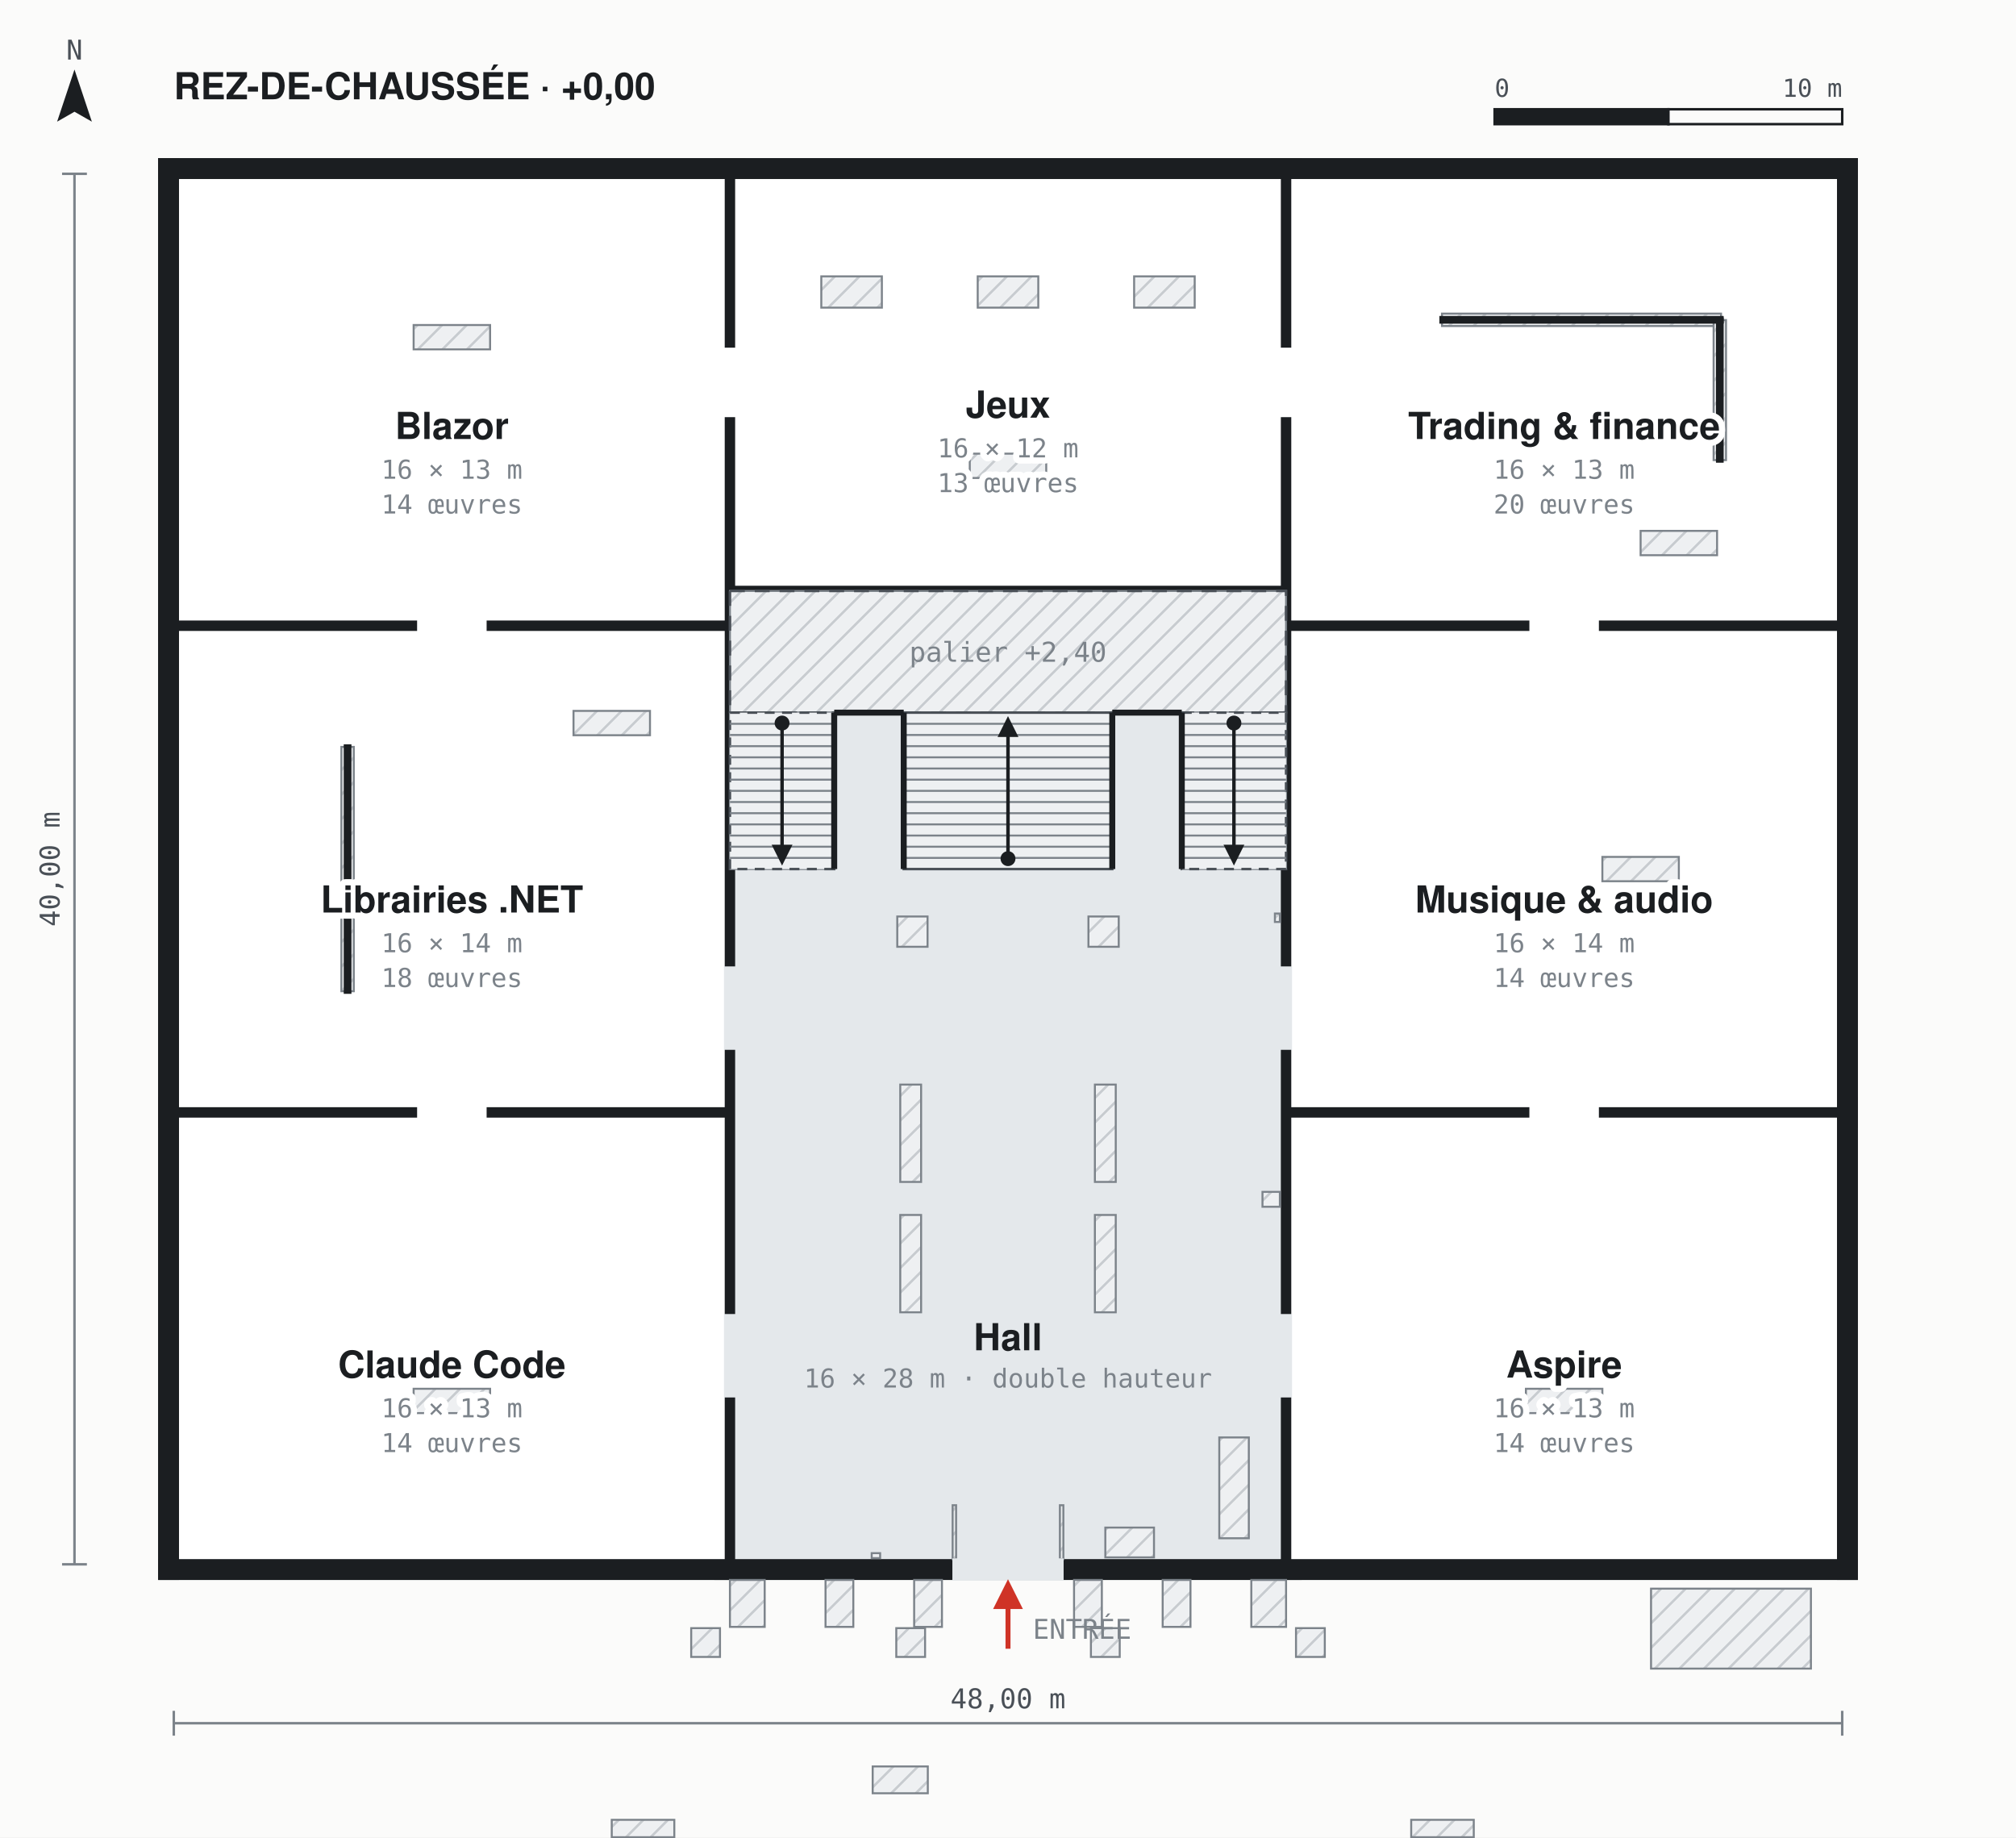
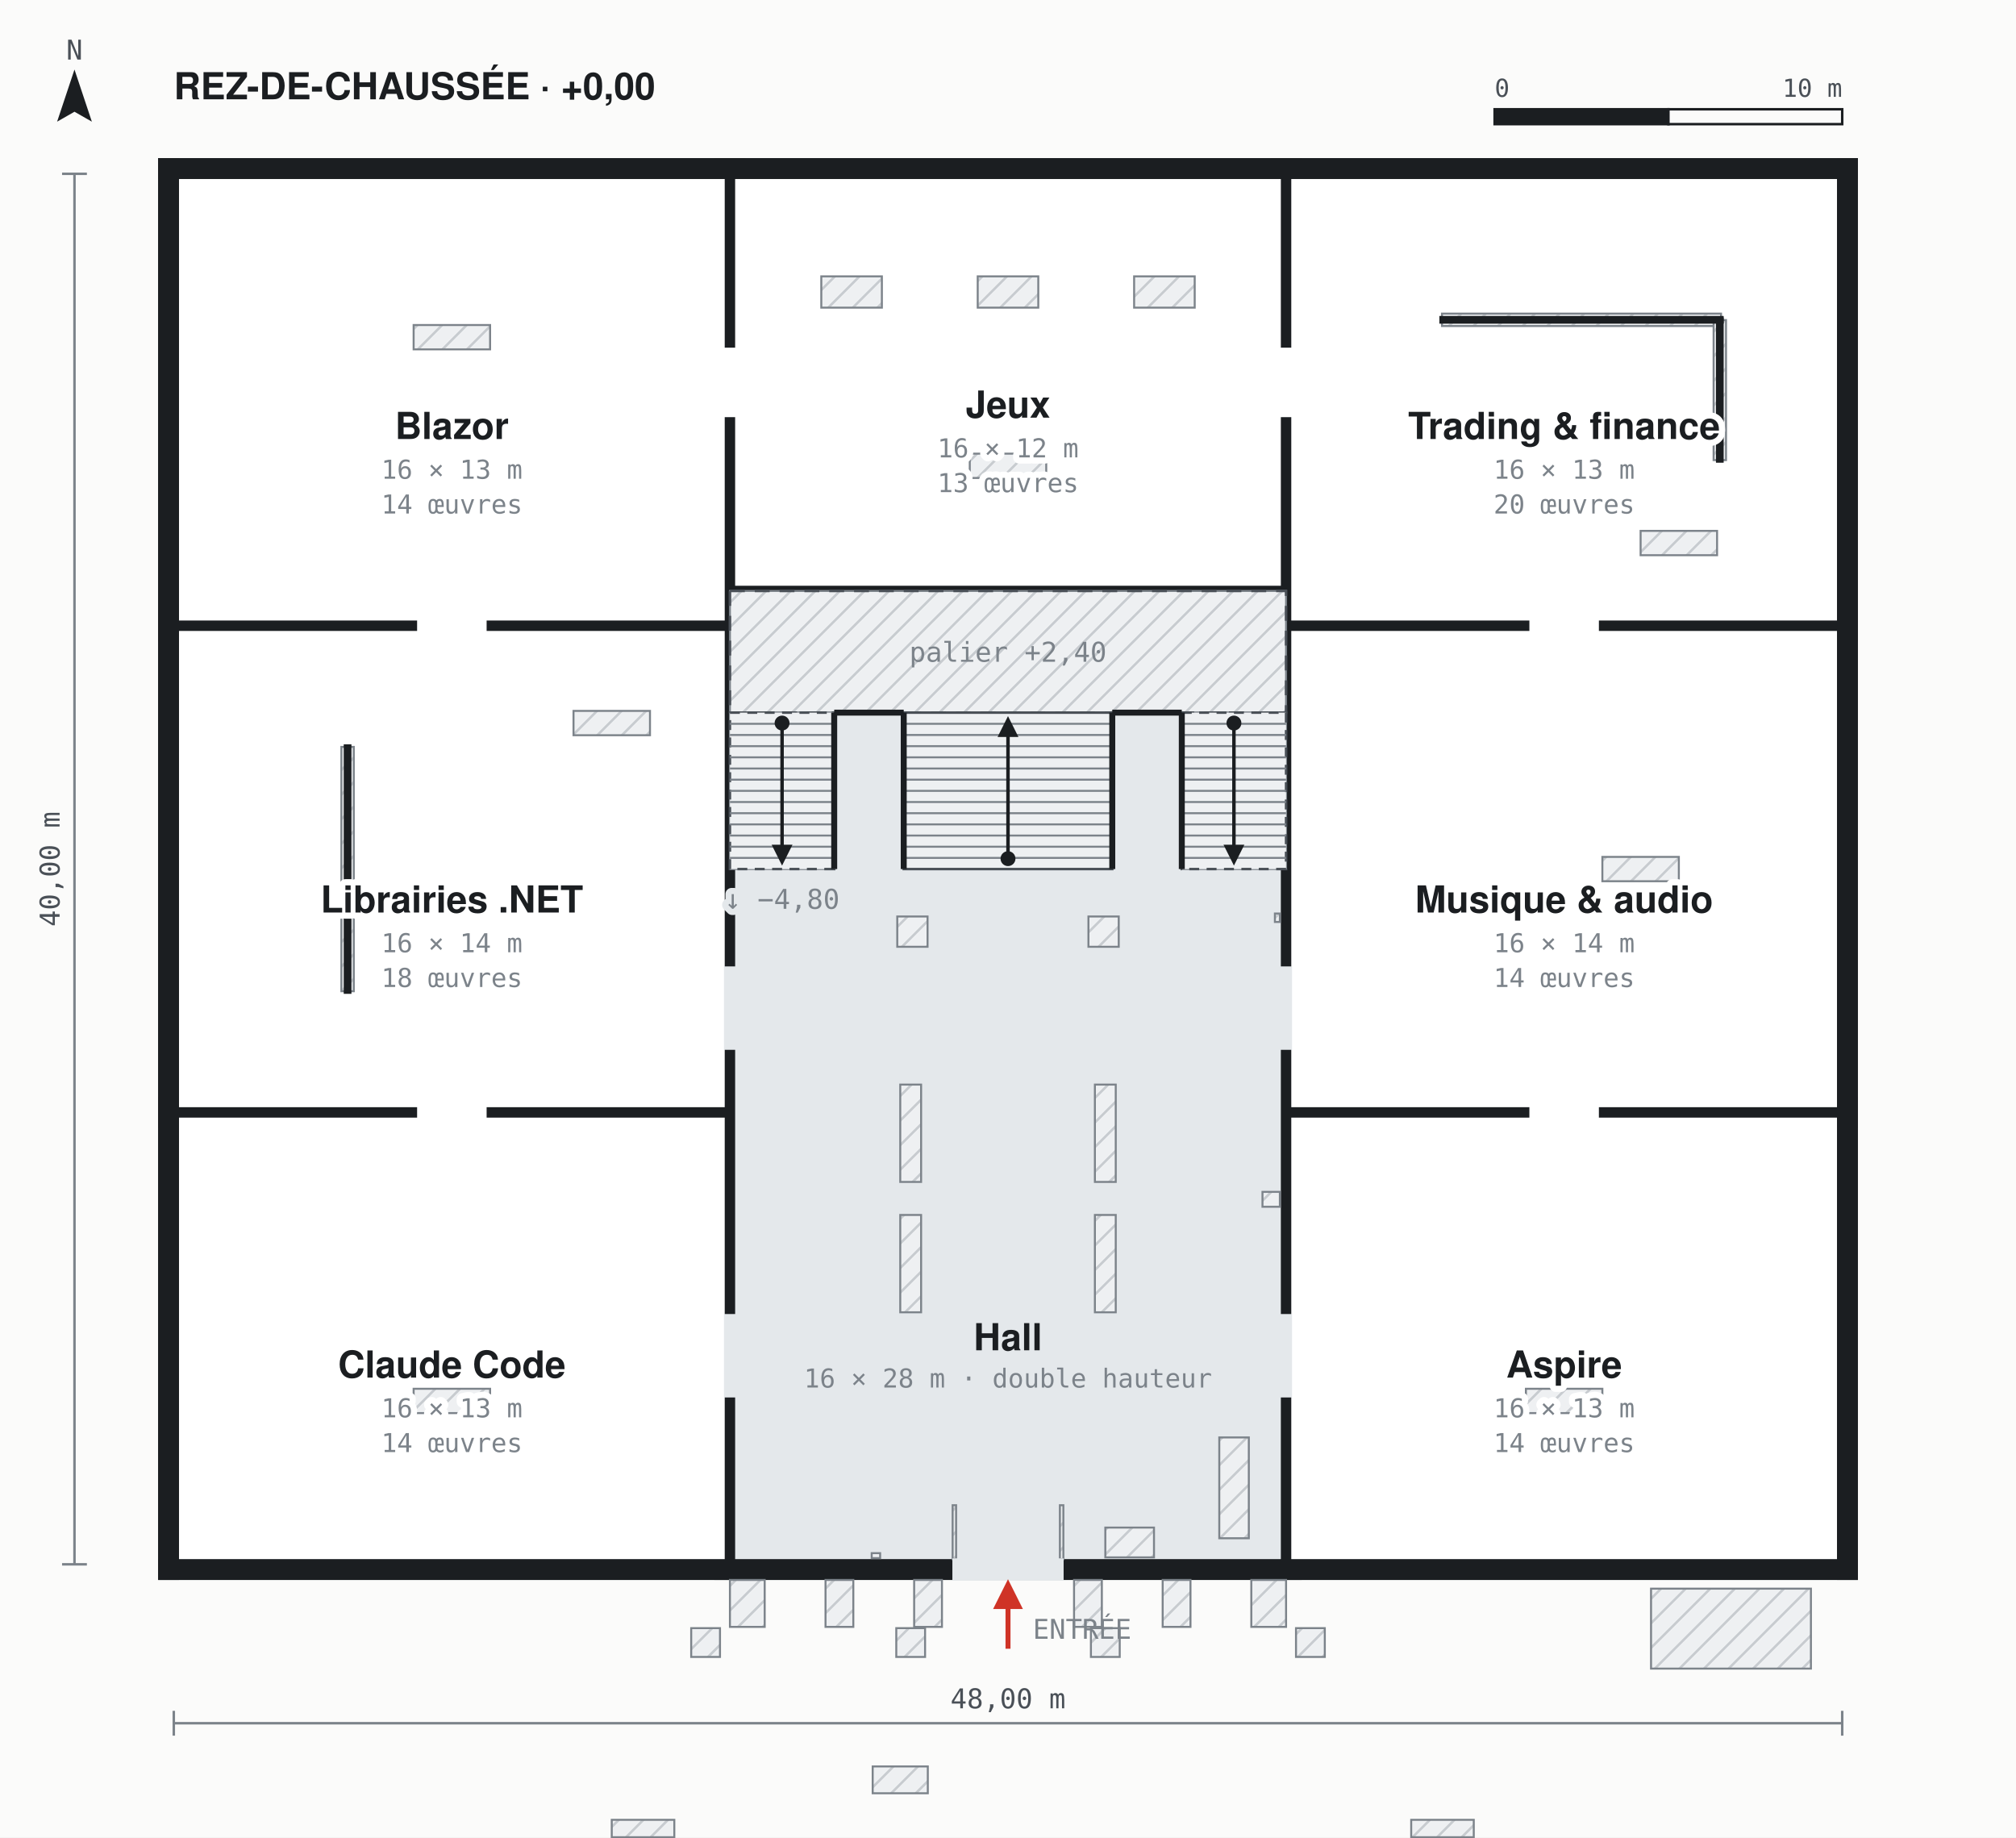
<svg xmlns="http://www.w3.org/2000/svg" viewBox="-70 -70 812 740" width="812" height="740" role="img" aria-label="Musée GitHub, Rez-de-chaussée">
  <style>.lbl{font-family:Archivo,Helvetica,Arial,sans-serif;font-weight:650;fill:#1B1E21}.cap{font-family:'IBM Plex Mono',Menlo,monospace;fill:#7C838A}.dim{font-family:'IBM Plex Mono',Menlo,monospace;fill:#4A5057}</style>
  <defs>
    <pattern id="closed" width="7" height="7" patternUnits="userSpaceOnUse" patternTransform="rotate(45)">
      <rect width="7" height="7" fill="#EEF0F2" />
      <line x1="0" y1="0" x2="0" y2="7" stroke="#C9CDD1" stroke-width="2" />
    </pattern>
    <marker id="fleche" viewBox="0 0 10 10" refX="5" refY="5" markerWidth="6" markerHeight="6" orient="auto">
      <path d="M0,0 L10,5 L0,10 z" fill="#1B1E21" />
    </marker>
    <marker id="fleche-r" viewBox="0 0 10 10" refX="5" refY="5" markerWidth="6" markerHeight="6" orient="auto">
      <path d="M0,0 L10,5 L0,10 z" fill="#CF3326" />
    </marker>
  </defs>
  <rect x="-70" y="-70" width="812" height="740" fill="#FBFBFA" />
  <rect x="-6.3" y="-6.3" width="684.6" height="8.4" fill="#1B1E21" />
  <rect x="-6.3" y="557.9" width="684.6" height="8.4" fill="#1B1E21" />
  <rect x="-6.3" y="-6.3" width="8.4" height="572.6" fill="#1B1E21" />
  <rect x="669.9" y="-6.3" width="8.4" height="572.6" fill="#1B1E21" />
  <rect x="-6.3" y="-6.3" width="236.6" height="194.6" fill="#1B1E21" />
  <rect x="-6.3" y="175.7" width="236.6" height="208.6" fill="#1B1E21" />
  <rect x="-6.3" y="371.7" width="236.6" height="194.6" fill="#1B1E21" />
  <rect x="217.7" y="-6.3" width="236.6" height="180.6" fill="#1B1E21" />
  <rect x="441.7" y="-6.3" width="236.6" height="194.6" fill="#1B1E21" />
  <rect x="441.7" y="175.7" width="236.6" height="208.6" fill="#1B1E21" />
  <rect x="441.7" y="371.7" width="236.6" height="194.6" fill="#1B1E21" />
  <rect x="217.7" y="161.7" width="236.6" height="404.6" fill="#1B1E21" />
  <rect x="2.1" y="2.1" width="219.8" height="177.8" fill="#FFFFFF" />
  <rect x="2.1" y="184.1" width="219.8" height="191.8" fill="#FFFFFF" />
  <rect x="2.1" y="380.1" width="219.8" height="177.8" fill="#FFFFFF" />
  <rect x="226.1" y="2.1" width="219.8" height="163.8" fill="#FFFFFF" />
  <rect x="450.1" y="2.1" width="219.8" height="177.8" fill="#FFFFFF" />
  <rect x="450.1" y="184.1" width="219.8" height="191.8" fill="#FFFFFF" />
  <rect x="450.1" y="380.1" width="219.8" height="177.8" fill="#FFFFFF" />
  <rect x="226.1" y="170.1" width="219.8" height="387.8" fill="#E4E8EB" />
  <rect x="224" y="168" width="224" height="49" fill="url(#closed)" stroke="#7C838A" stroke-width="0.8" />
  <rect x="224" y="217" width="42" height="63" fill="url(#closed)" stroke="#7C838A" stroke-width="0.8" />
  <rect x="406" y="217" width="42" height="63" fill="url(#closed)" stroke="#7C838A" stroke-width="0.8" />
  <rect x="224" y="566.3" width="14" height="18.9" fill="url(#closed)" stroke="#7C838A" stroke-width="0.8" />
  <rect x="434" y="566.3" width="14" height="18.9" fill="url(#closed)" stroke="#7C838A" stroke-width="0.8" />
  <rect x="262.5" y="566.3" width="11.2" height="18.9" fill="url(#closed)" stroke="#7C838A" stroke-width="0.8" />
  <rect x="298.2" y="566.3" width="11.2" height="18.9" fill="url(#closed)" stroke="#7C838A" stroke-width="0.8" />
  <rect x="362.6" y="566.3" width="11.2" height="18.9" fill="url(#closed)" stroke="#7C838A" stroke-width="0.8" />
  <rect x="398.3" y="566.3" width="11.2" height="18.9" fill="url(#closed)" stroke="#7C838A" stroke-width="0.8" />
  <rect x="313.7" y="536.2" width="1.4" height="21.7" fill="url(#closed)" stroke="#7C838A" stroke-width="0.8" />
  <rect x="356.9" y="536.2" width="1.4" height="21.7" fill="url(#closed)" stroke="#7C838A" stroke-width="0.8" />
  <rect x="882" y="742" width="56" height="14" fill="url(#closed)" stroke="#7C838A" stroke-width="0.8" />
  <rect x="854" y="756" width="70" height="14" fill="url(#closed)" stroke="#7C838A" stroke-width="0.8" />
  <rect x="840" y="770" width="70" height="14" fill="url(#closed)" stroke="#7C838A" stroke-width="0.8" />
  <rect x="574" y="784" width="56" height="14" fill="url(#closed)" stroke="#7C838A" stroke-width="0.8" />
  <rect x="826" y="784" width="56" height="14" fill="url(#closed)" stroke="#7C838A" stroke-width="0.8" />
  <rect x="532" y="798" width="238" height="14" fill="url(#closed)" stroke="#7C838A" stroke-width="0.8" />
  <rect x="812" y="798" width="42" height="14" fill="url(#closed)" stroke="#7C838A" stroke-width="0.8" />
  <rect x="518" y="812" width="266" height="14" fill="url(#closed)" stroke="#7C838A" stroke-width="0.8" />
  <rect x="812" y="812" width="28" height="14" fill="url(#closed)" stroke="#7C838A" stroke-width="0.8" />
  <rect x="504" y="826" width="322" height="14" fill="url(#closed)" stroke="#7C838A" stroke-width="0.8" />
  <rect x="490" y="840" width="336" height="14" fill="url(#closed)" stroke="#7C838A" stroke-width="0.8" />
  <rect x="476" y="854" width="336" height="14" fill="url(#closed)" stroke="#7C838A" stroke-width="0.8" />
  <rect x="476" y="868" width="336" height="14" fill="url(#closed)" stroke="#7C838A" stroke-width="0.8" />
  <rect x="462" y="882" width="336" height="14" fill="url(#closed)" stroke="#7C838A" stroke-width="0.8" />
  <rect x="476" y="896" width="322" height="14" fill="url(#closed)" stroke="#7C838A" stroke-width="0.8" />
  <rect x="476" y="910" width="308" height="14" fill="url(#closed)" stroke="#7C838A" stroke-width="0.8" />
  <rect x="476" y="924" width="294" height="14" fill="url(#closed)" stroke="#7C838A" stroke-width="0.8" />
  <rect x="476" y="938" width="294" height="14" fill="url(#closed)" stroke="#7C838A" stroke-width="0.8" />
  <rect x="476" y="952" width="280" height="14" fill="url(#closed)" stroke="#7C838A" stroke-width="0.8" />
  <rect x="476" y="966" width="280" height="14" fill="url(#closed)" stroke="#7C838A" stroke-width="0.8" />
  <rect x="476" y="980" width="294" height="14" fill="url(#closed)" stroke="#7C838A" stroke-width="0.8" />
  <rect x="476" y="994" width="280" height="14" fill="url(#closed)" stroke="#7C838A" stroke-width="0.8" />
  <rect x="490" y="1008" width="266" height="14" fill="url(#closed)" stroke="#7C838A" stroke-width="0.8" />
  <rect x="518" y="1022" width="28" height="14" fill="url(#closed)" stroke="#7C838A" stroke-width="0.8" />
  <rect x="602" y="1022" width="126" height="14" fill="url(#closed)" stroke="#7C838A" stroke-width="0.8" />
  <rect x="1162" y="28" width="14" height="14" fill="url(#closed)" stroke="#7C838A" stroke-width="0.8" />
  <rect x="1148" y="42" width="28" height="14" fill="url(#closed)" stroke="#7C838A" stroke-width="0.8" />
  <rect x="1148" y="56" width="14" height="14" fill="url(#closed)" stroke="#7C838A" stroke-width="0.8" />
  <rect x="1134" y="70" width="14" height="14" fill="url(#closed)" stroke="#7C838A" stroke-width="0.8" />
  <rect x="1120" y="84" width="28" height="14" fill="url(#closed)" stroke="#7C838A" stroke-width="0.8" />
  <rect x="1120" y="98" width="14" height="14" fill="url(#closed)" stroke="#7C838A" stroke-width="0.8" />
  <rect x="1106" y="112" width="28" height="14" fill="url(#closed)" stroke="#7C838A" stroke-width="0.8" />
  <rect x="1106" y="126" width="28" height="14" fill="url(#closed)" stroke="#7C838A" stroke-width="0.8" />
  <rect x="1092" y="140" width="28" height="14" fill="url(#closed)" stroke="#7C838A" stroke-width="0.8" />
  <rect x="1064" y="154" width="42" height="14" fill="url(#closed)" stroke="#7C838A" stroke-width="0.8" />
  <rect x="1064" y="168" width="42" height="14" fill="url(#closed)" stroke="#7C838A" stroke-width="0.8" />
  <rect x="1050" y="182" width="42" height="14" fill="url(#closed)" stroke="#7C838A" stroke-width="0.8" />
  <rect x="1050" y="196" width="28" height="14" fill="url(#closed)" stroke="#7C838A" stroke-width="0.8" />
  <rect x="1036" y="210" width="28" height="14" fill="url(#closed)" stroke="#7C838A" stroke-width="0.8" />
  <rect x="1036" y="224" width="28" height="14" fill="url(#closed)" stroke="#7C838A" stroke-width="0.8" />
  <rect x="1036" y="238" width="28" height="14" fill="url(#closed)" stroke="#7C838A" stroke-width="0.8" />
  <rect x="1036" y="252" width="28" height="14" fill="url(#closed)" stroke="#7C838A" stroke-width="0.8" />
  <rect x="1036" y="294" width="28" height="14" fill="url(#closed)" stroke="#7C838A" stroke-width="0.8" />
  <rect x="1036" y="308" width="28" height="14" fill="url(#closed)" stroke="#7C838A" stroke-width="0.8" />
  <rect x="1036" y="322" width="28" height="14" fill="url(#closed)" stroke="#7C838A" stroke-width="0.8" />
  <rect x="1050" y="336" width="14" height="14" fill="url(#closed)" stroke="#7C838A" stroke-width="0.8" />
  <rect x="1050" y="350" width="28" height="14" fill="url(#closed)" stroke="#7C838A" stroke-width="0.8" />
  <rect x="1064" y="364" width="28" height="14" fill="url(#closed)" stroke="#7C838A" stroke-width="0.8" />
  <rect x="1064" y="378" width="28" height="14" fill="url(#closed)" stroke="#7C838A" stroke-width="0.8" />
  <rect x="1064" y="392" width="28" height="14" fill="url(#closed)" stroke="#7C838A" stroke-width="0.8" />
  <rect x="1050" y="406" width="42" height="14" fill="url(#closed)" stroke="#7C838A" stroke-width="0.8" />
  <rect x="1050" y="420" width="42" height="14" fill="url(#closed)" stroke="#7C838A" stroke-width="0.8" />
  <rect x="1036" y="434" width="56" height="14" fill="url(#closed)" stroke="#7C838A" stroke-width="0.8" />
  <rect x="1022" y="448" width="56" height="14" fill="url(#closed)" stroke="#7C838A" stroke-width="0.8" />
  <rect x="1008" y="462" width="42" height="14" fill="url(#closed)" stroke="#7C838A" stroke-width="0.8" />
  <rect x="994" y="476" width="42" height="14" fill="url(#closed)" stroke="#7C838A" stroke-width="0.8" />
  <rect x="980" y="490" width="28" height="14" fill="url(#closed)" stroke="#7C838A" stroke-width="0.8" />
  <rect x="966" y="504" width="28" height="14" fill="url(#closed)" stroke="#7C838A" stroke-width="0.8" />
  <rect x="952" y="518" width="28" height="14" fill="url(#closed)" stroke="#7C838A" stroke-width="0.8" />
  <rect x="952" y="532" width="28" height="14" fill="url(#closed)" stroke="#7C838A" stroke-width="0.8" />
  <rect x="938" y="546" width="42" height="14" fill="url(#closed)" stroke="#7C838A" stroke-width="0.8" />
  <rect x="938" y="560" width="42" height="14" fill="url(#closed)" stroke="#7C838A" stroke-width="0.8" />
  <rect x="938" y="574" width="42" height="14" fill="url(#closed)" stroke="#7C838A" stroke-width="0.8" />
  <rect x="938" y="588" width="42" height="14" fill="url(#closed)" stroke="#7C838A" stroke-width="0.8" />
  <rect x="952" y="602" width="42" height="14" fill="url(#closed)" stroke="#7C838A" stroke-width="0.8" />
  <rect x="952" y="616" width="42" height="14" fill="url(#closed)" stroke="#7C838A" stroke-width="0.8" />
  <rect x="966" y="630" width="28" height="14" fill="url(#closed)" stroke="#7C838A" stroke-width="0.8" />
  <rect x="966" y="644" width="28" height="14" fill="url(#closed)" stroke="#7C838A" stroke-width="0.8" />
  <rect x="966" y="658" width="28" height="14" fill="url(#closed)" stroke="#7C838A" stroke-width="0.8" />
  <rect x="966" y="672" width="28" height="14" fill="url(#closed)" stroke="#7C838A" stroke-width="0.8" />
  <rect x="952" y="686" width="28" height="14" fill="url(#closed)" stroke="#7C838A" stroke-width="0.8" />
  <rect x="938" y="700" width="42" height="14" fill="url(#closed)" stroke="#7C838A" stroke-width="0.8" />
  <rect x="910" y="714" width="56" height="14" fill="url(#closed)" stroke="#7C838A" stroke-width="0.8" />
  <rect x="896" y="728" width="56" height="14" fill="url(#closed)" stroke="#7C838A" stroke-width="0.8" />
  <rect x="991.8" y="628.5" width="22.6" height="22.6" fill="url(#closed)" stroke="#7C838A" stroke-width="0.8" />
  <rect x="931.4" y="541.5" width="17.4" height="17.4" fill="url(#closed)" stroke="#7C838A" stroke-width="0.8" />
  <rect x="96.6" y="60.9" width="30.8" height="9.8" fill="url(#closed)" stroke="#7C838A" stroke-width="0.8" />
  <rect x="575.4" y="275.1" width="30.8" height="9.8" fill="url(#closed)" stroke="#7C838A" stroke-width="0.8" />
  <rect x="544.6" y="489.3" width="30.8" height="9.8" fill="url(#closed)" stroke="#7C838A" stroke-width="0.8" />
  <rect x="161" y="216.3" width="30.8" height="9.8" fill="url(#closed)" stroke="#7C838A" stroke-width="0.8" />
  <rect x="96.6" y="489.3" width="30.8" height="9.8" fill="url(#closed)" stroke="#7C838A" stroke-width="0.8" />
  <rect x="590.8" y="143.8" width="30.8" height="9.8" fill="url(#closed)" stroke="#7C838A" stroke-width="0.8" />
  <rect x="320.6" y="112.7" width="30.8" height="9.8" fill="url(#closed)" stroke="#7C838A" stroke-width="0.8" />
  <rect x="292.6" y="366.8" width="8.4" height="39.2" fill="url(#closed)" stroke="#7C838A" stroke-width="0.8" />
  <rect x="292.6" y="419.3" width="8.4" height="39.2" fill="url(#closed)" stroke="#7C838A" stroke-width="0.8" />
  <rect x="371" y="366.8" width="8.4" height="39.2" fill="url(#closed)" stroke="#7C838A" stroke-width="0.8" />
  <rect x="371" y="419.3" width="8.4" height="39.2" fill="url(#closed)" stroke="#7C838A" stroke-width="0.8" />
  <rect x="421.1" y="508.9" width="11.9" height="40.6" fill="url(#closed)" stroke="#7C838A" stroke-width="0.8" />
  <rect x="583.4" y="750.7" width="23.2" height="7.8" fill="url(#closed)" stroke="#7C838A" stroke-width="0.8" />
  <rect x="408.1" y="855.4" width="7" height="25.2" fill="url(#closed)" stroke="#7C838A" stroke-width="0.8" />
  <rect x="498.4" y="662.9" width="25.2" height="7" fill="url(#closed)" stroke="#7C838A" stroke-width="0.8" />
  <rect x="176.4" y="662.9" width="25.2" height="7" fill="url(#closed)" stroke="#7C838A" stroke-width="0.8" />
  <rect x="788.9" y="303.8" width="7" height="25.2" fill="url(#closed)" stroke="#7C838A" stroke-width="0.8" />
  <rect x="-123.9" y="303.8" width="7" height="25.2" fill="url(#closed)" stroke="#7C838A" stroke-width="0.8" />
  <rect x="359.8" y="-123.9" width="25.2" height="7" fill="url(#closed)" stroke="#7C838A" stroke-width="0.8" />
  <rect x="438.5" y="410" width="7" height="6" fill="url(#closed)" stroke="#7C838A" stroke-width="0.8" />
  <rect x="375.2" y="545.2" width="19.6" height="12" fill="url(#closed)" stroke="#7C838A" stroke-width="0.8" />
  <rect x="281.1" y="555.5" width="3.4" height="2" fill="url(#closed)" stroke="#7C838A" stroke-width="0.8" />
  <rect x="443.5" y="297.9" width="2" height="3.4" fill="url(#closed)" stroke="#7C838A" stroke-width="0.8" />
  <rect x="291.4" y="299.1" width="12.2" height="12.2" fill="url(#closed)" stroke="#7C838A" stroke-width="0.8" />
  <rect x="368.4" y="299.1" width="12.2" height="12.2" fill="url(#closed)" stroke="#7C838A" stroke-width="0.8" />
  <rect x="595" y="569.8" width="64.4" height="32.2" fill="url(#closed)" stroke="#7C838A" stroke-width="0.8" />
  <rect x="291" y="585.7" width="11.6" height="11.6" fill="url(#closed)" stroke="#7C838A" stroke-width="0.8" />
  <rect x="369.4" y="585.7" width="11.6" height="11.6" fill="url(#closed)" stroke="#7C838A" stroke-width="0.8" />
  <rect x="208.4" y="585.7" width="11.6" height="11.6" fill="url(#closed)" stroke="#7C838A" stroke-width="0.8" />
  <rect x="452" y="585.7" width="11.6" height="11.6" fill="url(#closed)" stroke="#7C838A" stroke-width="0.8" />
  <rect x="281.5" y="641.4" width="22.2" height="10.8" fill="url(#closed)" stroke="#7C838A" stroke-width="0.8" />
  <rect x="224" y="763" width="42" height="42" fill="url(#closed)" stroke="#7C838A" stroke-width="0.8" />
  <rect x="44.5" y="685.9" width="4" height="4" fill="url(#closed)" stroke="#7C838A" stroke-width="0.8" />
  <rect x="231.9" y="691.1" width="4.1" height="4.1" fill="url(#closed)" stroke="#7C838A" stroke-width="0.8" />
  <rect x="432.2" y="678.6" width="3.5" height="3.5" fill="url(#closed)" stroke="#7C838A" stroke-width="0.8" />
  <rect x="628.2" y="678.6" width="3.5" height="3.5" fill="url(#closed)" stroke="#7C838A" stroke-width="0.8" />
  <rect x="44.5" y="-130" width="4" height="4" fill="url(#closed)" stroke="#7C838A" stroke-width="0.8" />
  <rect x="231.9" y="-135.2" width="4.1" height="4.1" fill="url(#closed)" stroke="#7C838A" stroke-width="0.8" />
  <rect x="436" y="-135.2" width="4.1" height="4.1" fill="url(#closed)" stroke="#7C838A" stroke-width="0.8" />
  <rect x="623.5" y="-130" width="4" height="4" fill="url(#closed)" stroke="#7C838A" stroke-width="0.8" />
  <rect x="-129.3" y="31.1" width="4.1" height="4.1" fill="url(#closed)" stroke="#7C838A" stroke-width="0.8" />
  <rect x="-135.5" y="189.1" width="4.2" height="4.2" fill="url(#closed)" stroke="#7C838A" stroke-width="0.8" />
  <rect x="-135.5" y="366.7" width="4.2" height="4.2" fill="url(#closed)" stroke="#7C838A" stroke-width="0.8" />
  <rect x="-129.3" y="524.8" width="4.1" height="4.1" fill="url(#closed)" stroke="#7C838A" stroke-width="0.8" />
  <rect x="790.6" y="26.3" width="3.5" height="3.5" fill="url(#closed)" stroke="#7C838A" stroke-width="0.8" />
  <rect x="790.6" y="194.3" width="3.5" height="3.5" fill="url(#closed)" stroke="#7C838A" stroke-width="0.8" />
  <rect x="790.6" y="362.3" width="3.5" height="3.5" fill="url(#closed)" stroke="#7C838A" stroke-width="0.8" />
  <rect x="790.6" y="530.3" width="3.5" height="3.5" fill="url(#closed)" stroke="#7C838A" stroke-width="0.8" />
  <rect x="-94.7" y="-96.8" width="4.9" height="4.9" fill="url(#closed)" stroke="#7C838A" stroke-width="0.8" />
  <rect x="763.9" y="-94.7" width="4.9" height="4.9" fill="url(#closed)" stroke="#7C838A" stroke-width="0.8" />
  <rect x="761.8" y="651.9" width="4.9" height="4.9" fill="url(#closed)" stroke="#7C838A" stroke-width="0.8" />
  <rect x="-96.8" y="649.8" width="4.9" height="4.9" fill="url(#closed)" stroke="#7C838A" stroke-width="0.8" />
  <rect x="342.2" y="-343.3" width="4.8" height="4.8" fill="url(#closed)" stroke="#7C838A" stroke-width="0.8" />
  <rect x="320.9" y="-489" width="4.2" height="4.2" fill="url(#closed)" stroke="#7C838A" stroke-width="0.8" />
  <rect x="-313.9" y="320" width="4.8" height="4.8" fill="url(#closed)" stroke="#7C838A" stroke-width="0.8" />
  <rect x="-502.5" y="233.7" width="4.2" height="4.2" fill="url(#closed)" stroke="#7C838A" stroke-width="0.8" />
  <rect x="918.8" y="301.8" width="3.9" height="3.9" fill="url(#closed)" stroke="#7C838A" stroke-width="0.8" />
  <rect x="1137.2" y="245.5" width="4.3" height="4.3" fill="url(#closed)" stroke="#7C838A" stroke-width="0.8" />
  <rect x="297.8" y="796.3" width="3.5" height="3.5" fill="url(#closed)" stroke="#7C838A" stroke-width="0.8" />
  <rect x="370.7" y="796.3" width="3.5" height="3.5" fill="url(#closed)" stroke="#7C838A" stroke-width="0.8" />
  <rect x="297.8" y="950.3" width="3.5" height="3.5" fill="url(#closed)" stroke="#7C838A" stroke-width="0.8" />
  <rect x="370.7" y="950.3" width="3.5" height="3.5" fill="url(#closed)" stroke="#7C838A" stroke-width="0.8" />
  <rect x="297.8" y="1095.9" width="3.5" height="3.5" fill="url(#closed)" stroke="#7C838A" stroke-width="0.8" />
  <rect x="370.7" y="1095.9" width="3.5" height="3.5" fill="url(#closed)" stroke="#7C838A" stroke-width="0.8" />
  <rect x="510.8" y="56.3" width="112.4" height="5" fill="url(#closed)" stroke="#7C838A" stroke-width="0.8" />
  <rect x="620.2" y="58.9" width="5" height="56.4" fill="url(#closed)" stroke="#7C838A" stroke-width="0.8" />
  <rect x="67.5" y="230.8" width="5" height="98.4" fill="url(#closed)" stroke="#7C838A" stroke-width="0.8" />
  <rect x="260.8" y="41.3" width="24.4" height="12.6" fill="url(#closed)" stroke="#7C838A" stroke-width="0.8" />
  <rect x="323.8" y="41.3" width="24.4" height="12.6" fill="url(#closed)" stroke="#7C838A" stroke-width="0.8" />
  <rect x="386.8" y="41.3" width="24.4" height="12.6" fill="url(#closed)" stroke="#7C838A" stroke-width="0.8" />
  <rect x="14" y="784" width="168" height="2.1" fill="url(#closed)" stroke="#7C838A" stroke-width="0.8" />
  <rect x="14" y="879.9" width="168" height="2.1" fill="url(#closed)" stroke="#7C838A" stroke-width="0.8" />
  <rect x="14" y="784" width="2.1" height="98" fill="url(#closed)" stroke="#7C838A" stroke-width="0.8" />
  <rect x="179.9" y="784" width="2.1" height="37.8" fill="url(#closed)" stroke="#7C838A" stroke-width="0.8" />
  <rect x="179.9" y="844.2" width="2.1" height="37.8" fill="url(#closed)" stroke="#7C838A" stroke-width="0.8" />
  <rect x="81.2" y="826.7" width="33.6" height="12.6" fill="url(#closed)" stroke="#7C838A" stroke-width="0.8" />
  <rect x="1033.2" y="868" width="11.2" height="100.8" fill="url(#closed)" stroke="#7C838A" stroke-width="0.8" />
  <rect x="1033.2" y="1008" width="11.2" height="14" fill="url(#closed)" stroke="#7C838A" stroke-width="0.8" />
  <rect x="1195.6" y="868" width="11.2" height="154" fill="url(#closed)" stroke="#7C838A" stroke-width="0.8" />
  <rect x="1044.4" y="1013.6" width="151.2" height="11.2" fill="url(#closed)" stroke="#7C838A" stroke-width="0.8" />
  <rect x="1044.4" y="865.2" width="91" height="11.2" fill="url(#closed)" stroke="#7C838A" stroke-width="0.8" />
  <rect x="1174.6" y="865.2" width="21" height="11.2" fill="url(#closed)" stroke="#7C838A" stroke-width="0.8" />
  <rect x="1135.4" y="793.8" width="5.6" height="82.6" fill="url(#closed)" stroke="#7C838A" stroke-width="0.8" />
  <rect x="1169" y="793.8" width="5.6" height="82.6" fill="url(#closed)" stroke="#7C838A" stroke-width="0.8" />
  <rect x="961.8" y="968.8" width="82.6" height="5.6" fill="url(#closed)" stroke="#7C838A" stroke-width="0.8" />
  <rect x="961.8" y="1002.4" width="82.6" height="5.6" fill="url(#closed)" stroke="#7C838A" stroke-width="0.8" />
  <rect x="1121.5" y="936.7" width="2.5" height="2.5" fill="url(#closed)" stroke="#7C838A" stroke-width="0.8" />
  <rect x="1174.7" y="936.7" width="2.5" height="2.5" fill="url(#closed)" stroke="#7C838A" stroke-width="0.8" />
  <rect x="1121.5" y="989.9" width="2.5" height="2.5" fill="url(#closed)" stroke="#7C838A" stroke-width="0.8" />
  <rect x="1174.7" y="989.9" width="2.5" height="2.5" fill="url(#closed)" stroke="#7C838A" stroke-width="0.8" />
  <rect x="1124.1" y="983.6" width="50.7" height="6.3" fill="url(#closed)" stroke="#7C838A" stroke-width="0.8" />
  <rect x="1070.3" y="925.1" width="26.6" height="6.2" fill="url(#closed)" stroke="#7C838A" stroke-width="0.8" />
  <rect x="1185.8" y="879.9" width="7" height="7" fill="url(#closed)" stroke="#7C838A" stroke-width="0.8" />
  <rect x="1059.1" y="997.5" width="18.2" height="18.2" fill="url(#closed)" stroke="#7C838A" stroke-width="0.8" />
  <rect x="1124.6" y="324.8" width="2" height="462" fill="url(#closed)" stroke="#7C838A" stroke-width="0.8" />
  <rect x="1124.6" y="323.8" width="14.3" height="2" fill="url(#closed)" stroke="#7C838A" stroke-width="0.8" />
  <rect x="1171.1" y="323.8" width="60.9" height="2" fill="url(#closed)" stroke="#7C838A" stroke-width="0.8" />
  <rect x="1137.6" y="323.5" width="2.5" height="2.5" fill="url(#closed)" stroke="#7C838A" stroke-width="0.8" />
  <rect x="1169.8" y="323.5" width="2.5" height="2.5" fill="url(#closed)" stroke="#7C838A" stroke-width="0.8" />
  <rect x="-323.4" y="852.6" width="30.8" height="30.8" fill="url(#closed)" stroke="#7C838A" stroke-width="0.8" />
  <rect x="504.7" y="784.7" width="12.6" height="12.6" fill="url(#closed)" stroke="#7C838A" stroke-width="0.8" />
  <rect x="76.3" y="1000.3" width="15.4" height="15.4" fill="url(#closed)" stroke="#7C838A" stroke-width="0.8" />
  <rect x="-427.1" y="412.9" width="14.2" height="14.2" fill="url(#closed)" stroke="#7C838A" stroke-width="0.8" />
  <rect x="511" y="58.5" width="112" height="0.6" fill="#1B1E21" stroke="#1B1E21" stroke-width="2.5" />
  <rect x="622.4" y="59.1" width="0.6" height="56" fill="#1B1E21" stroke="#1B1E21" stroke-width="2.5" />
  <rect x="69.7" y="231" width="0.6" height="98" fill="#1B1E21" stroke="#1B1E21" stroke-width="2.5" />
  <rect x="224" y="168" width="224" height="49" fill="none" stroke="#4A5057" stroke-width="1" stroke-dasharray="6 4" />
  <text x="336" y="196.5" text-anchor="middle" font-size="11" class="cap">palier +2,40</text>
  <rect x="294" y="217" width="84" height="63" fill="#EEF0F2" stroke="#4A5057" stroke-width="1" />
  <line x1="294" x2="378" y1="221.5" y2="221.5" stroke="#7C838A" stroke-width="0.8" />
  <line x1="294" x2="378" y1="226" y2="226" stroke="#7C838A" stroke-width="0.8" />
  <line x1="294" x2="378" y1="230.5" y2="230.5" stroke="#7C838A" stroke-width="0.8" />
  <line x1="294" x2="378" y1="235" y2="235" stroke="#7C838A" stroke-width="0.8" />
  <line x1="294" x2="378" y1="239.5" y2="239.5" stroke="#7C838A" stroke-width="0.8" />
  <line x1="294" x2="378" y1="244" y2="244" stroke="#7C838A" stroke-width="0.8" />
  <line x1="294" x2="378" y1="248.5" y2="248.5" stroke="#7C838A" stroke-width="0.8" />
  <line x1="294" x2="378" y1="253" y2="253" stroke="#7C838A" stroke-width="0.8" />
  <line x1="294" x2="378" y1="257.5" y2="257.5" stroke="#7C838A" stroke-width="0.8" />
  <line x1="294" x2="378" y1="262" y2="262" stroke="#7C838A" stroke-width="0.8" />
  <line x1="294" x2="378" y1="266.5" y2="266.5" stroke="#7C838A" stroke-width="0.8" />
  <line x1="294" x2="378" y1="271" y2="271" stroke="#7C838A" stroke-width="0.8" />
  <line x1="294" x2="378" y1="275.5" y2="275.5" stroke="#7C838A" stroke-width="0.8" />
  <line x1="336" x2="336" y1="275.8" y2="222.6" stroke="#1B1E21" stroke-width="1.4" marker-end="url(#fleche)" />
  <circle cx="336" cy="275.8" r="3" fill="#1B1E21" />
  <rect x="224" y="217" width="42" height="63" fill="#EEF0F2" stroke="#4A5057" stroke-width="1" stroke-dasharray="4 3" />
  <line x1="224" x2="266" y1="221.5" y2="221.5" stroke="#7C838A" stroke-width="0.8" />
  <line x1="224" x2="266" y1="226" y2="226" stroke="#7C838A" stroke-width="0.8" />
  <line x1="224" x2="266" y1="230.5" y2="230.5" stroke="#7C838A" stroke-width="0.8" />
  <line x1="224" x2="266" y1="235" y2="235" stroke="#7C838A" stroke-width="0.8" />
  <line x1="224" x2="266" y1="239.5" y2="239.5" stroke="#7C838A" stroke-width="0.8" />
  <line x1="224" x2="266" y1="244" y2="244" stroke="#7C838A" stroke-width="0.8" />
  <line x1="224" x2="266" y1="248.5" y2="248.5" stroke="#7C838A" stroke-width="0.8" />
  <line x1="224" x2="266" y1="253" y2="253" stroke="#7C838A" stroke-width="0.8" />
  <line x1="224" x2="266" y1="257.5" y2="257.5" stroke="#7C838A" stroke-width="0.8" />
  <line x1="224" x2="266" y1="262" y2="262" stroke="#7C838A" stroke-width="0.8" />
  <line x1="224" x2="266" y1="266.5" y2="266.5" stroke="#7C838A" stroke-width="0.8" />
  <line x1="224" x2="266" y1="271" y2="271" stroke="#7C838A" stroke-width="0.8" />
  <line x1="224" x2="266" y1="275.5" y2="275.5" stroke="#7C838A" stroke-width="0.8" />
  <line x1="245" x2="245" y1="221.2" y2="274.4" stroke="#1B1E21" stroke-width="1.4" marker-end="url(#fleche)" />
  <circle cx="245" cy="221.2" r="3" fill="#1B1E21" />
  <rect x="406" y="217" width="42" height="63" fill="#EEF0F2" stroke="#4A5057" stroke-width="1" stroke-dasharray="4 3" />
  <line x1="406" x2="448" y1="221.5" y2="221.5" stroke="#7C838A" stroke-width="0.8" />
  <line x1="406" x2="448" y1="226" y2="226" stroke="#7C838A" stroke-width="0.8" />
  <line x1="406" x2="448" y1="230.5" y2="230.5" stroke="#7C838A" stroke-width="0.8" />
  <line x1="406" x2="448" y1="235" y2="235" stroke="#7C838A" stroke-width="0.8" />
  <line x1="406" x2="448" y1="239.5" y2="239.5" stroke="#7C838A" stroke-width="0.8" />
  <line x1="406" x2="448" y1="244" y2="244" stroke="#7C838A" stroke-width="0.8" />
  <line x1="406" x2="448" y1="248.5" y2="248.5" stroke="#7C838A" stroke-width="0.8" />
  <line x1="406" x2="448" y1="253" y2="253" stroke="#7C838A" stroke-width="0.8" />
  <line x1="406" x2="448" y1="257.5" y2="257.5" stroke="#7C838A" stroke-width="0.8" />
  <line x1="406" x2="448" y1="262" y2="262" stroke="#7C838A" stroke-width="0.8" />
  <line x1="406" x2="448" y1="266.5" y2="266.5" stroke="#7C838A" stroke-width="0.8" />
  <line x1="406" x2="448" y1="271" y2="271" stroke="#7C838A" stroke-width="0.8" />
  <line x1="406" x2="448" y1="275.5" y2="275.5" stroke="#7C838A" stroke-width="0.8" />
  <line x1="427" x2="427" y1="221.2" y2="274.4" stroke="#1B1E21" stroke-width="1.4" marker-end="url(#fleche)" />
  <circle cx="427" cy="221.2" r="3" fill="#1B1E21" />
+   <text x="245" y="296" text-anchor="middle" font-size="11" class="cap" stroke="#E4E8EB" stroke-width="5" paint-order="stroke" stroke-linejoin="round">↓ −4,80</text>
  <line x1="266" y1="217" x2="294" y2="217" stroke="#1B1E21" stroke-width="2.4" />
  <line x1="378" y1="217" x2="406" y2="217" stroke="#1B1E21" stroke-width="2.4" />
  <line x1="294" y1="217" x2="294" y2="280" stroke="#1B1E21" stroke-width="2.4" />
  <line x1="378" y1="217" x2="378" y2="280" stroke="#1B1E21" stroke-width="2.4" />
  <line x1="266" y1="217" x2="266" y2="280" stroke="#1B1E21" stroke-width="2.4" />
  <line x1="406" y1="217" x2="406" y2="280" stroke="#1B1E21" stroke-width="2.4" />
  <rect x="313.6" y="557.6" width="44.8" height="9" fill="#E4E8EB" />
  <path d="M336,594L336,572" stroke="#CF3326" stroke-width="2" marker-end="url(#fleche-r)" />
  <text x="346" y="590" font-size="11" class="cap" fill="#CF3326">ENTRÉE</text>
  <rect x="221.6" y="319.2" width="4.8" height="33.6" fill="#E4E8EB" />
  <rect x="221.6" y="459.2" width="4.8" height="33.6" fill="#E4E8EB" />
  <rect x="445.6" y="319.2" width="4.8" height="33.6" fill="#E4E8EB" />
  <rect x="445.6" y="459.2" width="4.8" height="33.6" fill="#E4E8EB" />
  <rect x="98" y="179.6" width="28" height="4.8" fill="#FFFFFF" />
  <rect x="98" y="375.6" width="28" height="4.8" fill="#FFFFFF" />
  <rect x="546" y="179.6" width="28" height="4.8" fill="#FFFFFF" />
  <rect x="546" y="375.6" width="28" height="4.8" fill="#FFFFFF" />
  <rect x="221.6" y="70" width="4.8" height="28" fill="#FFFFFF" />
  <rect x="445.6" y="70" width="4.8" height="28" fill="#FFFFFF" />
  <text x="112" y="106.8" text-anchor="middle" font-size="15" class="lbl" stroke="#FFFFFF" stroke-width="5" paint-order="stroke" stroke-linejoin="round">Blazor</text>
  <text x="112" y="122.8" text-anchor="middle" font-size="10.5" class="cap" stroke="#FFFFFF" stroke-width="5" paint-order="stroke" stroke-linejoin="round">16 × 13 m</text>
  <text x="112" y="136.8" text-anchor="middle" font-size="10.5" class="cap" stroke="#FFFFFF" stroke-width="5" paint-order="stroke" stroke-linejoin="round">14 œuvres</text>
  <text x="112" y="297.5" text-anchor="middle" font-size="15" class="lbl" stroke="#FFFFFF" stroke-width="5" paint-order="stroke" stroke-linejoin="round">Librairies .NET</text>
  <text x="112" y="313.5" text-anchor="middle" font-size="10.5" class="cap" stroke="#FFFFFF" stroke-width="5" paint-order="stroke" stroke-linejoin="round">16 × 14 m</text>
  <text x="112" y="327.5" text-anchor="middle" font-size="10.5" class="cap" stroke="#FFFFFF" stroke-width="5" paint-order="stroke" stroke-linejoin="round">18 œuvres</text>
  <text x="112" y="484.8" text-anchor="middle" font-size="15" class="lbl" stroke="#FFFFFF" stroke-width="5" paint-order="stroke" stroke-linejoin="round">Claude Code</text>
  <text x="112" y="500.8" text-anchor="middle" font-size="10.5" class="cap" stroke="#FFFFFF" stroke-width="5" paint-order="stroke" stroke-linejoin="round">16 × 13 m</text>
  <text x="112" y="514.8" text-anchor="middle" font-size="10.5" class="cap" stroke="#FFFFFF" stroke-width="5" paint-order="stroke" stroke-linejoin="round">14 œuvres</text>
  <text x="336" y="98.2" text-anchor="middle" font-size="15" class="lbl" stroke="#FFFFFF" stroke-width="5" paint-order="stroke" stroke-linejoin="round">Jeux</text>
  <text x="336" y="114.2" text-anchor="middle" font-size="10.5" class="cap" stroke="#FFFFFF" stroke-width="5" paint-order="stroke" stroke-linejoin="round">16 × 12 m</text>
  <text x="336" y="128.2" text-anchor="middle" font-size="10.5" class="cap" stroke="#FFFFFF" stroke-width="5" paint-order="stroke" stroke-linejoin="round">13 œuvres</text>
  <text x="560" y="106.8" text-anchor="middle" font-size="15" class="lbl" stroke="#FFFFFF" stroke-width="5" paint-order="stroke" stroke-linejoin="round">Trading &amp; finance</text>
  <text x="560" y="122.8" text-anchor="middle" font-size="10.5" class="cap" stroke="#FFFFFF" stroke-width="5" paint-order="stroke" stroke-linejoin="round">16 × 13 m</text>
  <text x="560" y="136.8" text-anchor="middle" font-size="10.5" class="cap" stroke="#FFFFFF" stroke-width="5" paint-order="stroke" stroke-linejoin="round">20 œuvres</text>
  <text x="560" y="297.5" text-anchor="middle" font-size="15" class="lbl" stroke="#FFFFFF" stroke-width="5" paint-order="stroke" stroke-linejoin="round">Musique &amp; audio</text>
  <text x="560" y="313.5" text-anchor="middle" font-size="10.5" class="cap" stroke="#FFFFFF" stroke-width="5" paint-order="stroke" stroke-linejoin="round">16 × 14 m</text>
  <text x="560" y="327.5" text-anchor="middle" font-size="10.5" class="cap" stroke="#FFFFFF" stroke-width="5" paint-order="stroke" stroke-linejoin="round">14 œuvres</text>
  <text x="560" y="484.8" text-anchor="middle" font-size="15" class="lbl" stroke="#FFFFFF" stroke-width="5" paint-order="stroke" stroke-linejoin="round">Aspire</text>
  <text x="560" y="500.8" text-anchor="middle" font-size="10.5" class="cap" stroke="#FFFFFF" stroke-width="5" paint-order="stroke" stroke-linejoin="round">16 × 13 m</text>
  <text x="560" y="514.8" text-anchor="middle" font-size="10.5" class="cap" stroke="#FFFFFF" stroke-width="5" paint-order="stroke" stroke-linejoin="round">14 œuvres</text>
  <text x="336" y="473.8" text-anchor="middle" font-size="15" class="lbl" stroke="#E4E8EB" stroke-width="5" paint-order="stroke" stroke-linejoin="round">Hall</text>
  <text x="336" y="488.8" text-anchor="middle" font-size="10.5" class="cap" stroke="#E4E8EB" stroke-width="5" paint-order="stroke" stroke-linejoin="round">16 × 28 m · double hauteur</text>
  <g stroke="#7C838A" stroke-width="1">
    <line x1="0" x2="672" y1="624" y2="624" />
    <line x1="0" x2="0" y1="619" y2="629" />
    <line x1="672" x2="672" y1="619" y2="629" />
    <line y1="0" y2="560" x1="-40" x2="-40" />
    <line y1="0" y2="0" x1="-45" x2="-35" />
    <line y1="560" y2="560" x1="-45" x2="-35" />
  </g>
  <text x="336" y="618" text-anchor="middle" font-size="11" class="dim">48,00 m</text>
  <text x="-46" y="280" text-anchor="middle" font-size="11" class="dim" transform="rotate(-90 -46 280)">40,00 m</text>
  <g transform="translate(532,-26)">
    <rect x="0" y="0" width="70" height="6" fill="#1B1E21" stroke="#1B1E21" />
    <rect x="70" y="0" width="70" height="6" fill="#FBFBFA" stroke="#1B1E21" />
    <text x="0" y="-5" font-size="10" class="dim">0</text>
    <text x="140" y="-5" font-size="10" text-anchor="end" class="dim">10 m</text>
  </g>
  <g transform="translate(-40,-30)">
    <path d="M0,-12 L7,9 L0,5 L-7,9 z" fill="#1B1E21" />
    <text x="0" y="-16" text-anchor="middle" font-size="11" class="dim">N</text>
  </g>
  <text x="0" y="-30" font-size="15" class="lbl">REZ-DE-CHAUSSÉE · +0,00</text>
</svg>
